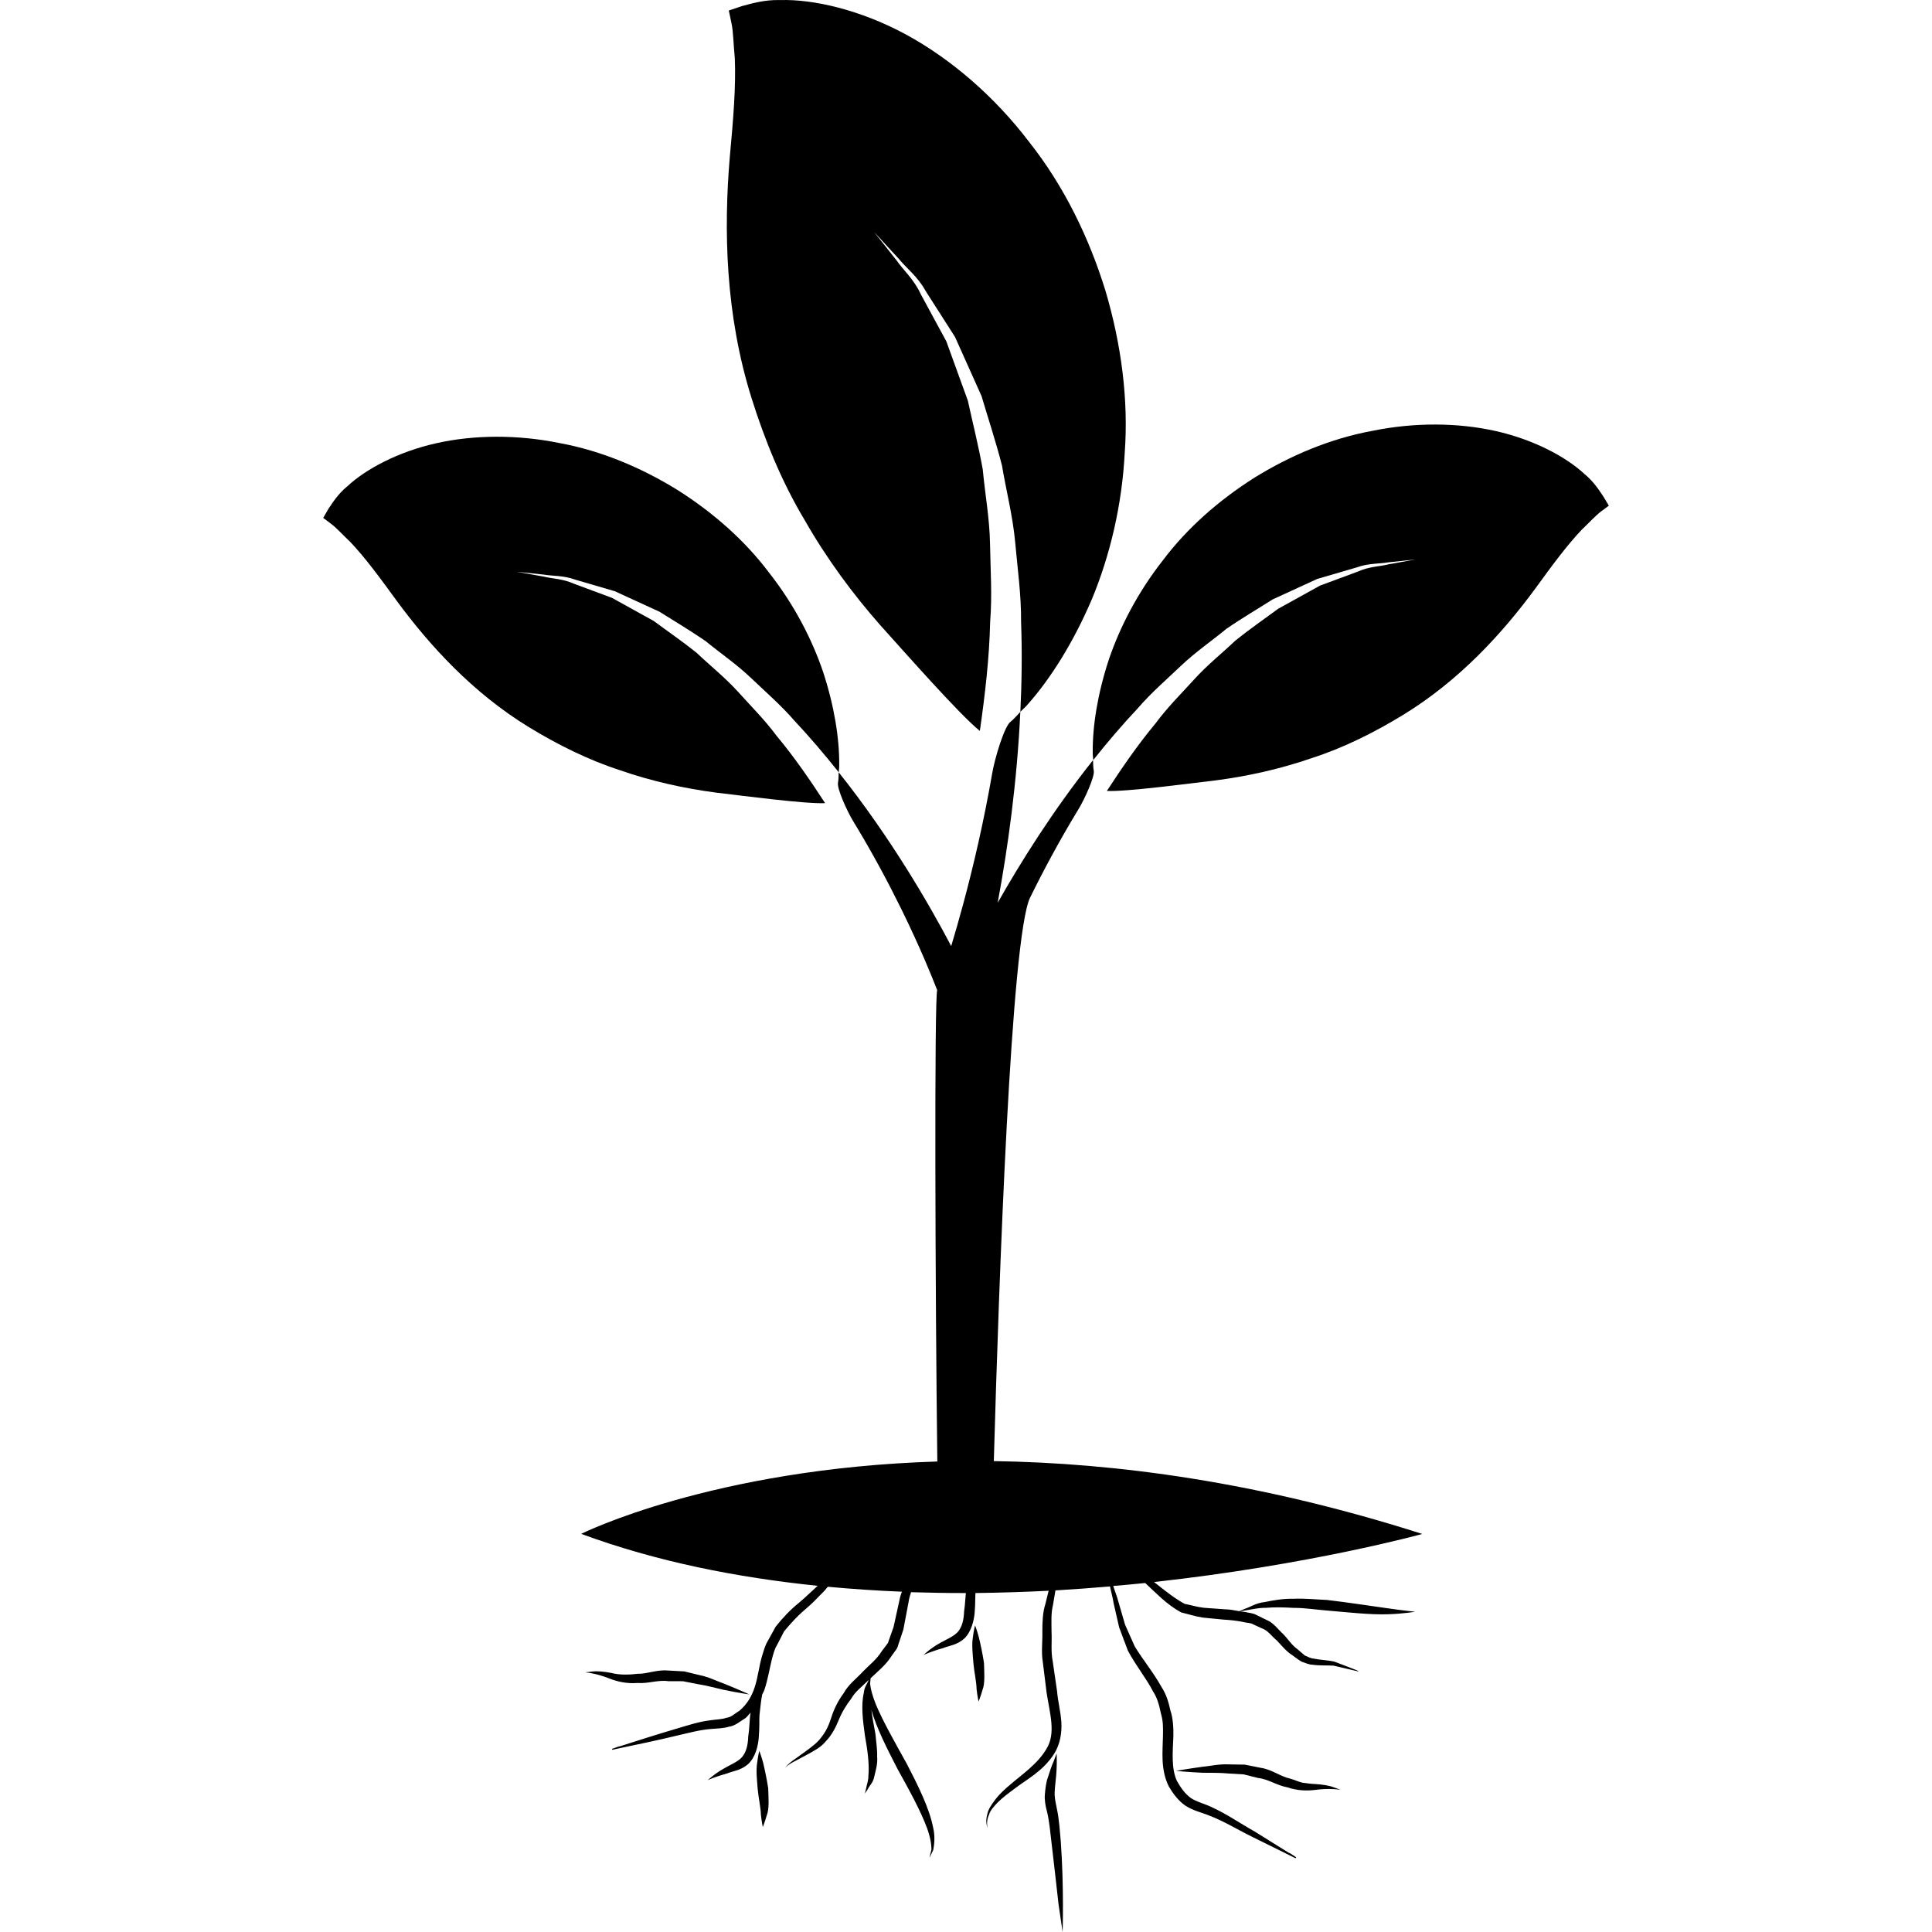
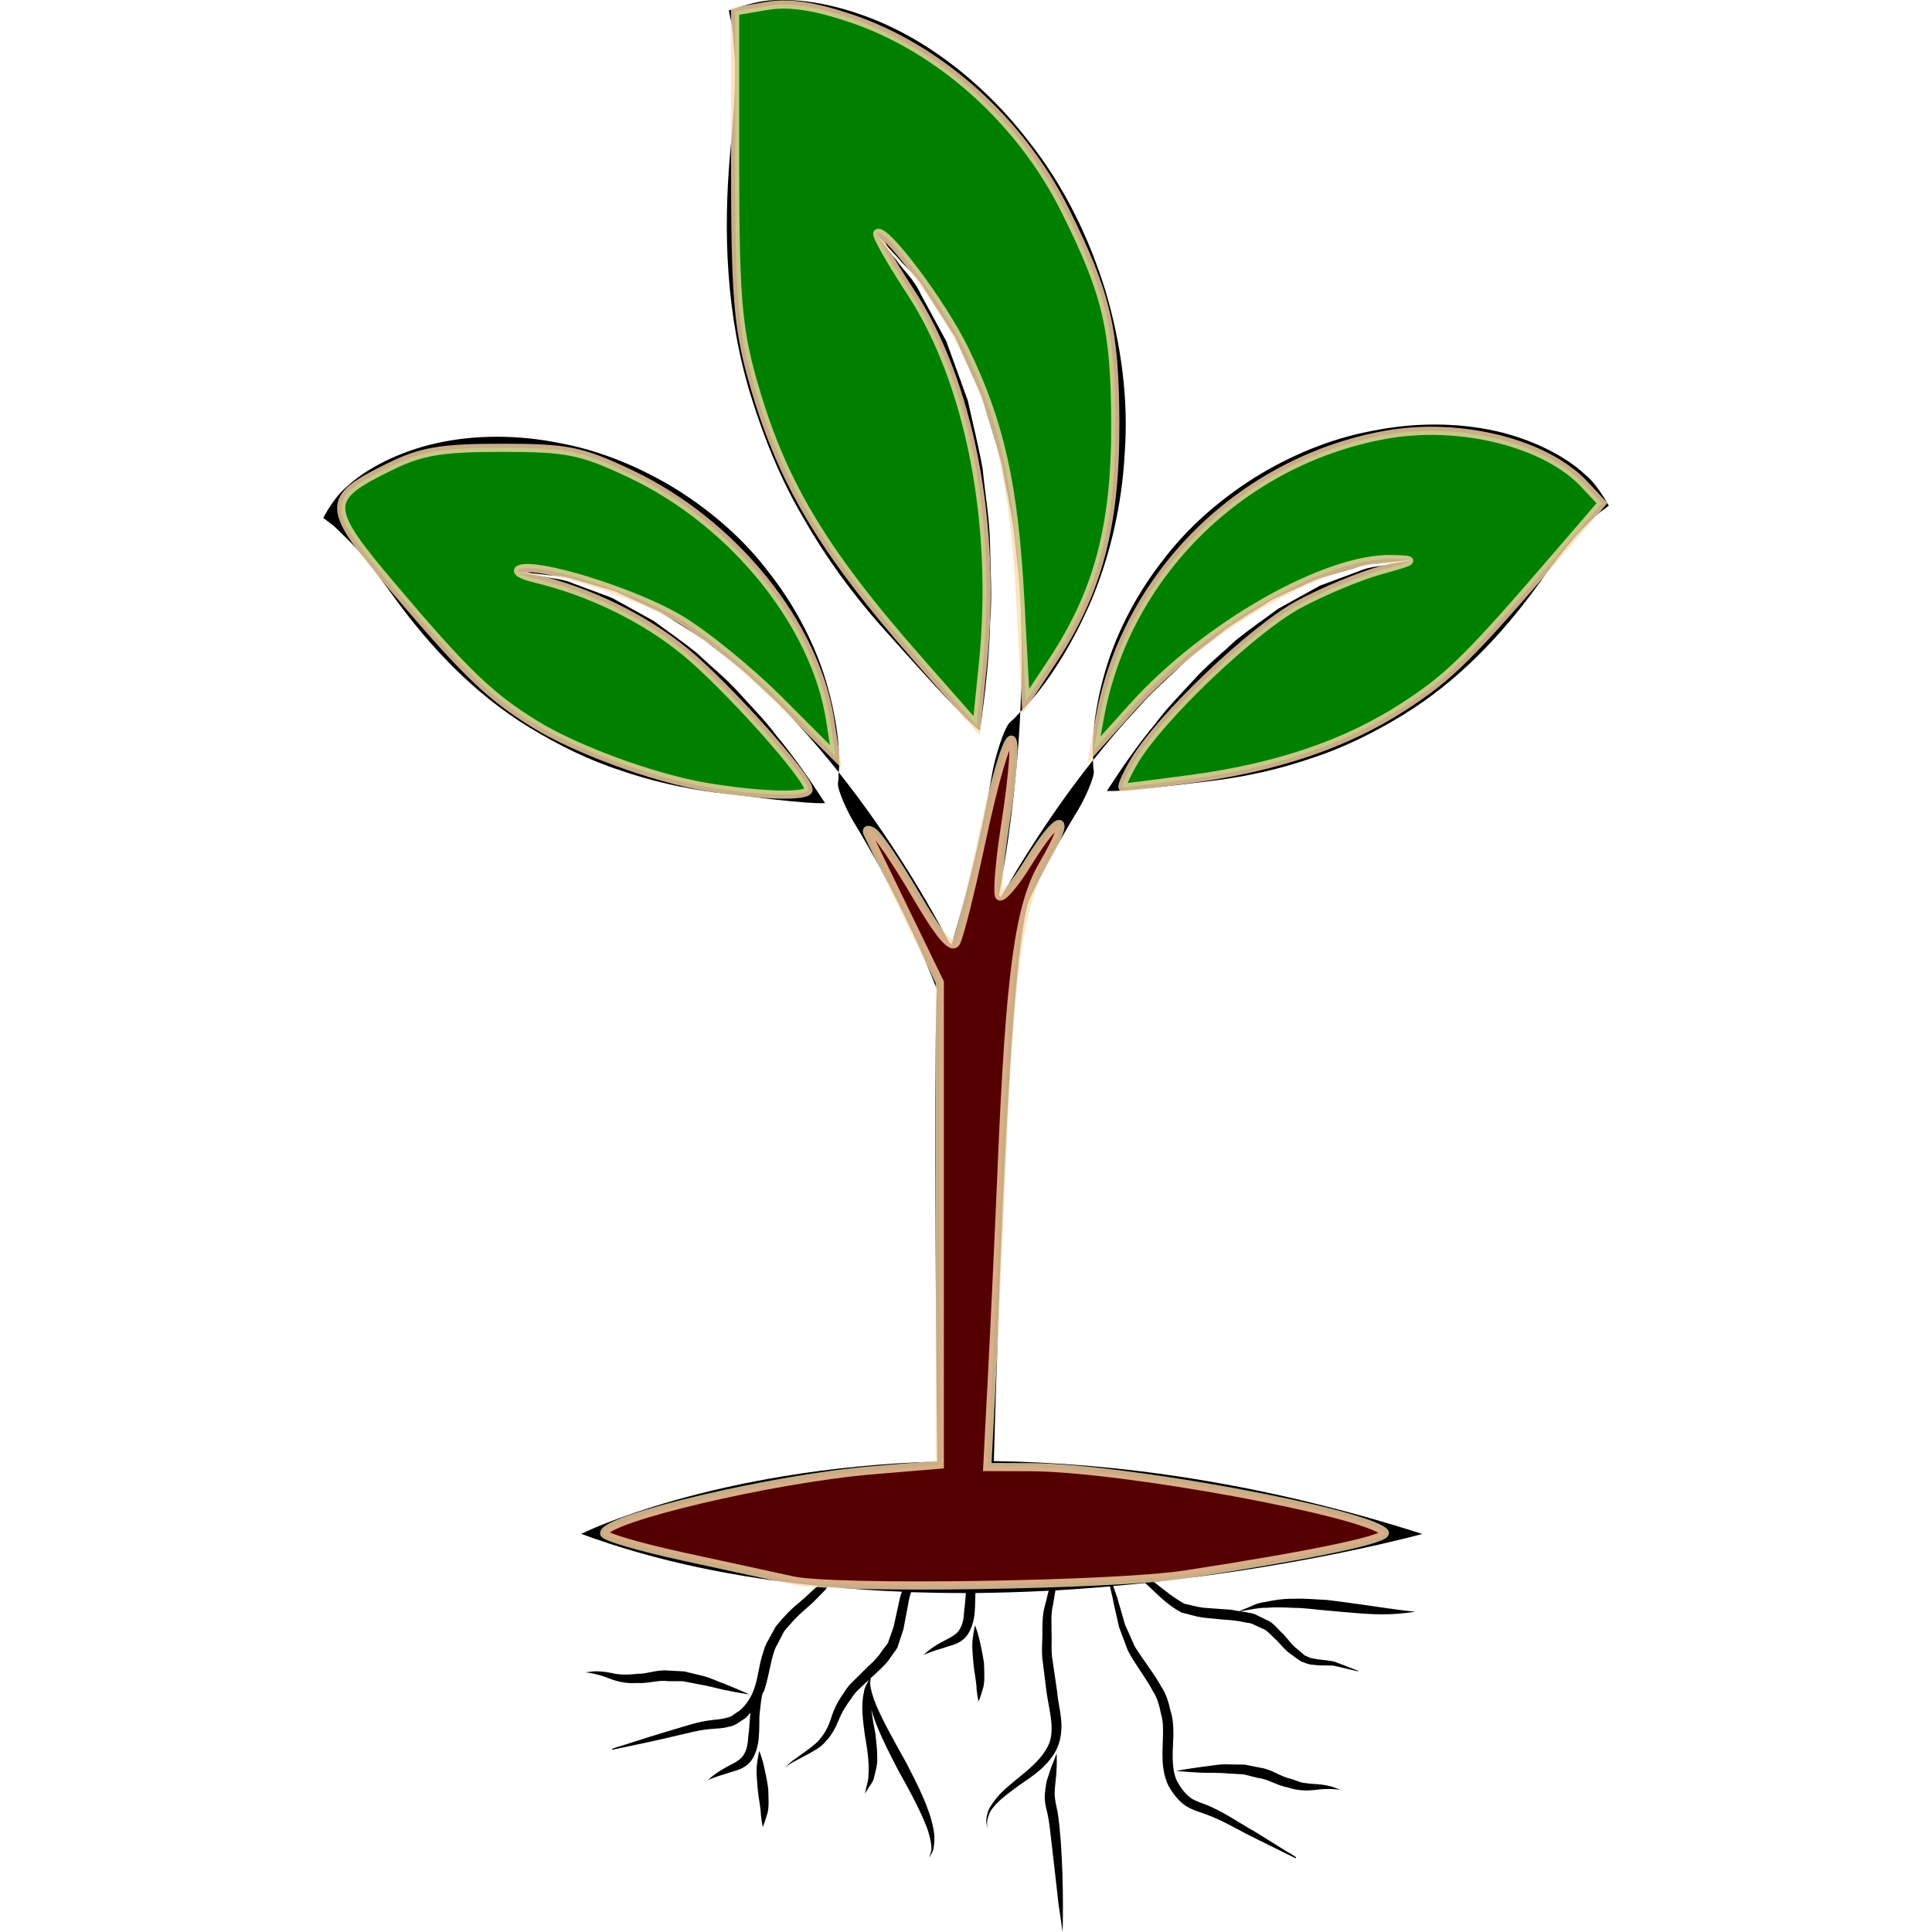
<svg xmlns="http://www.w3.org/2000/svg" version="1.1" id="Capa_1" x="0px" y="0px" width="109.817px" height="109.818px" viewBox="0 0 109.817 109.818" style="enable-background:new 0 0 109.817 109.818;" xml:space="preserve">
-   <g>
-     <g>
-       <path d="M62.067,34.053c1.023-2.471,1.711-5.327,1.865-8.323c0.219-3.006-0.191-6.136-1.088-9.178    c-0.931-3.027-2.361-5.982-4.362-8.504c-1.939-2.544-4.407-4.687-6.993-6.091c-2.59-1.401-5.269-2.011-7.142-1.953    c-0.912-0.031-1.718,0.223-2.19,0.347c-0.477,0.161-0.732,0.247-0.732,0.247s0.06,0.255,0.157,0.739    c0.101,0.455,0.111,1.241,0.185,1.962c0.07,1.59-0.087,3.515-0.283,5.612c-0.351,4.136-0.26,8.968,1.241,13.735    c0.746,2.368,1.706,4.738,3.013,6.916c1.248,2.193,2.755,4.223,4.29,5.965c1.391,1.542,4.531,5.112,5.669,6.021    c0.288-2.026,0.537-4.101,0.585-6.208c0.12-1.482,0.018-2.954-0.007-4.408c-0.023-1.461-0.287-2.866-0.414-4.25    c-0.245-1.364-0.576-2.664-0.847-3.908c-0.435-1.198-0.845-2.33-1.224-3.374c-0.532-0.977-1.02-1.879-1.451-2.676    c-0.378-0.838-0.997-1.371-1.365-1.908c-0.818-1.034-1.283-1.622-1.283-1.622s0.512,0.551,1.398,1.518    c0.411,0.512,1.083,1.013,1.524,1.826c0.498,0.779,1.058,1.658,1.672,2.615c0.465,1.04,0.97,2.164,1.507,3.36    c0.368,1.244,0.806,2.562,1.162,3.946c0.232,1.401,0.61,2.849,0.748,4.337c0.133,1.494,0.349,3.012,0.338,4.535    c0.063,1.731,0.04,3.446-0.041,5.131c0.137-0.147,0.295-0.271,0.425-0.431C59.706,38.59,61.014,36.52,62.067,34.053z" />
-       <path d="M57.997,40.466c-0.18,0.185-0.341,0.385-0.548,0.553c-0.364,0.247-0.924,2.16-1.051,2.94    c-0.474,2.73-1.062,5.249-1.637,7.388c-0.238,0.886-0.472,1.687-0.693,2.43c-1.268-2.41-3.455-6.185-6.396-9.88    c-0.01,0.192,0,0.389-0.038,0.589c-0.081,0.322,0.549,1.689,0.866,2.197c1.093,1.793,2.01,3.518,2.75,5.025    c1.062,2.165,1.722,3.804,2.022,4.577c-0.164,0.356-0.116,17.053,0.007,26.789c-12.811,0.396-20.244,4.113-20.244,4.113    c4.29,1.584,8.869,2.484,13.442,2.953c-0.14,0.13-0.277,0.26-0.414,0.384c-0.21,0.201-0.431,0.396-0.662,0.592    c-0.456,0.362-0.924,0.855-1.314,1.352l-0.431,0.784c-0.185,0.297-0.248,0.599-0.346,0.896c-0.173,0.602-0.229,1.197-0.403,1.728    c-0.168,0.538-0.449,1.003-0.863,1.353l-0.014,0.014v0.003c-0.245,0.127-0.438,0.366-0.736,0.394    c-0.248,0.093-0.602,0.096-0.919,0.144c-0.636,0.075-1.271,0.284-1.884,0.466c-1.122,0.328-2.24,0.688-3.354,1.044l0.115-0.052    l-0.396,0.144c-0.025,0.004-0.046,0.011-0.067,0.018v0.003h-0.003l0.017,0.052c1.257-0.267,2.52-0.521,3.764-0.825    c0.633-0.146,1.237-0.312,1.88-0.359c0.324-0.03,0.625-0.021,0.986-0.126c0.364-0.045,0.642-0.315,0.946-0.493    c0.111-0.089,0.188-0.212,0.284-0.312c-0.039,0.223-0.042,0.441-0.063,0.675c-0.018,0.273-0.033,0.455-0.07,0.694    c-0.017,0.521-0.12,0.876-0.351,1.163c-0.231,0.261-0.659,0.435-0.967,0.613c-0.659,0.359-1,0.735-1.013,0.708    c0,0,0.452-0.205,1.143-0.397c0.332-0.137,0.784-0.16,1.208-0.551c0.394-0.383,0.544-1.023,0.578-1.465    c0.021-0.239,0.033-0.54,0.033-0.746c0.01-0.229-0.012-0.465,0.024-0.677c0.044-0.384,0.074-0.732,0.141-1.044    c0.037-0.089,0.094-0.168,0.121-0.257c0.204-0.605,0.291-1.201,0.431-1.756c0.074-0.271,0.144-0.564,0.277-0.776l0.414-0.798    c0.358-0.431,0.7-0.821,1.17-1.222c0.221-0.194,0.448-0.39,0.662-0.615c0.214-0.233,0.431-0.408,0.638-0.682    c0.003-0.007,0.01-0.014,0.014-0.017c1.408,0.13,2.813,0.226,4.213,0.28c-0.05,0.144-0.103,0.277-0.13,0.438    c-0.113,0.513-0.224,1.033-0.344,1.567l-0.258,0.729l-0.063,0.185c0.021-0.03-0.07,0.086-0.092,0.123l-0.251,0.329    c-0.298,0.485-0.708,0.79-1.069,1.16c-0.378,0.414-0.823,0.729-1.097,1.229c-0.338,0.455-0.556,0.917-0.7,1.365    c-0.15,0.473-0.32,0.832-0.571,1.143c-0.217,0.309-0.536,0.531-0.795,0.732c-0.274,0.199-0.509,0.366-0.705,0.51    c-0.406,0.271-0.579,0.507-0.56,0.514c-0.016-0.017,0.178-0.212,0.616-0.424c0.214-0.113,0.474-0.254,0.772-0.414    c0.298-0.175,0.652-0.343,0.934-0.698c0.303-0.305,0.547-0.76,0.715-1.178c0.18-0.451,0.435-0.865,0.722-1.238    c0.221-0.397,0.635-0.698,0.985-1.051c-0.06,0.185-0.25,0.39-0.274,0.732c-0.167,0.691-0.056,1.574,0.063,2.426    c0.15,0.832,0.258,1.649,0.198,2.266c0.005,0.312-0.104,0.548-0.131,0.739c-0.046,0.191-0.07,0.294-0.07,0.294    s0.06-0.089,0.161-0.246c0.074-0.171,0.318-0.387,0.372-0.719c0.074-0.325,0.204-0.719,0.164-1.14    c0.014-0.428-0.06-0.852-0.097-1.286c-0.094-0.486-0.175-0.944-0.231-1.376c0.284,1.013,0.88,2.193,1.482,3.357    c0.679,1.222,1.345,2.439,1.692,3.397c0.173,0.486,0.243,0.894,0.24,1.198c-0.075,0.294-0.113,0.465-0.113,0.465    s0.074-0.16,0.214-0.441c0.06-0.308,0.12-0.779-0.01-1.307c-0.214-1.074-0.845-2.352-1.49-3.594    c-0.679-1.222-1.365-2.433-1.759-3.377c-0.192-0.482-0.301-0.88-0.329-1.181c0.014-0.134,0.024-0.229,0.031-0.309    c0.397-0.38,0.855-0.746,1.136-1.188l0.241-0.339c0.053-0.071,0.06-0.062,0.144-0.215l0.067-0.209l0.274-0.821    c0.097-0.527,0.198-1.051,0.294-1.554c0.024-0.191,0.081-0.377,0.141-0.564c1.05,0.03,2.087,0.051,3.117,0.048    c-0.007,0.109-0.021,0.222-0.03,0.342c-0.021,0.277-0.036,0.459-0.07,0.698c-0.021,0.517-0.12,0.876-0.351,1.163    c-0.231,0.257-0.659,0.438-0.97,0.609c-0.659,0.359-0.999,0.739-1.009,0.716c0,0,0.448-0.209,1.143-0.4    c0.332-0.141,0.78-0.161,1.208-0.552c0.39-0.383,0.544-1.026,0.578-1.468c0.021-0.232,0.033-0.541,0.033-0.742    c0.003-0.127,0.01-0.247,0.01-0.366c1.411-0.018,2.803-0.062,4.163-0.13c-0.063,0.246-0.116,0.482-0.184,0.745    c-0.16,0.5-0.174,1.041-0.174,1.602c0.014,0.555-0.07,1.144,0.027,1.712c0.073,0.578,0.144,1.163,0.217,1.752    c0.184,1.184,0.537,2.293-0.01,3.176c-0.498,0.855-1.395,1.458-2.047,2.022c-0.344,0.284-0.642,0.571-0.865,0.862    c-0.218,0.291-0.406,0.562-0.449,0.828c-0.157,0.51,0.054,0.808,0,0.804c0.05,0.007-0.116-0.314,0.095-0.773    c0.066-0.239,0.28-0.476,0.515-0.718c0.247-0.243,0.562-0.483,0.909-0.739c0.683-0.538,1.646-0.996,2.294-2.033    c0.32-0.517,0.432-1.167,0.394-1.776c-0.046-0.633-0.196-1.17-0.243-1.748c-0.083-0.572-0.167-1.146-0.248-1.708    c-0.112-0.564-0.039-1.115-0.066-1.656c-0.003-0.537-0.039-1.064,0.08-1.536c0.054-0.298,0.095-0.565,0.141-0.836    c1.061-0.064,2.088-0.137,3.101-0.226c0.062,0.318,0.157,0.626,0.205,0.948l0.315,1.379l0.492,1.311    c0.432,0.832,1.055,1.588,1.435,2.331c0.229,0.342,0.353,0.783,0.444,1.238c0.137,0.466,0.127,0.805,0.12,1.287    c-0.014,0.89-0.15,1.882,0.325,2.864c0.215,0.369,0.547,0.838,0.968,1.115c0.462,0.291,0.887,0.366,1.318,0.545    c0.845,0.317,1.636,0.811,2.453,1.211l2.471,1.222l0.034-0.041l-0.014-0.024l-0.403-0.267l0.082,0.072l-2.026-1.263    c-0.808-0.448-1.557-0.979-2.412-1.369c-0.4-0.202-0.9-0.314-1.215-0.534c-0.322-0.239-0.548-0.544-0.787-0.965    c-0.329-0.712-0.24-1.64-0.202-2.563c0.011-0.438-0.024-1.026-0.168-1.443c-0.099-0.445-0.219-0.891-0.499-1.325    c-0.493-0.879-1.058-1.543-1.53-2.32l-0.551-1.238l-0.376-1.297c-0.076-0.305-0.202-0.596-0.295-0.9    c0.616-0.055,1.226-0.103,1.817-0.168c0.633,0.575,1.204,1.216,2.04,1.667l0.01,0.007l0.011,0.003    c0.403,0.093,0.804,0.229,1.215,0.288l1.184,0.116c0.37,0.021,0.76,0.059,1.149,0.144c0.206,0.052,0.391,0.034,0.538,0.13    l0.482,0.22c0.349,0.119,0.558,0.451,0.852,0.69c0.284,0.302,0.555,0.637,0.887,0.843c0.171,0.123,0.294,0.226,0.514,0.358    c0.212,0.076,0.424,0.175,0.633,0.179c0.421,0.058,0.804,0.03,1.185,0.051l0.807,0.188l0.408,0.096    c0.03,0.004,0.061,0.011,0.092,0.018c0.038,0.014,0.065,0.03,0.116,0.027c-0.058-0.065-0.126-0.068-0.194-0.103l-0.387-0.151    l-0.784-0.301l0,0l-0.021-0.004c-0.394-0.089-0.808-0.092-1.17-0.171c-0.192-0.017-0.332-0.116-0.493-0.174l-0.428-0.366    c-0.329-0.24-0.523-0.562-0.78-0.832c-0.305-0.267-0.551-0.653-0.955-0.818l-0.588-0.287c-0.195-0.113-0.425-0.113-0.603-0.164    c-0.103-0.023-0.22-0.023-0.325-0.041c0.071-0.014,0.178-0.034,0.339-0.062c0.273-0.038,0.671-0.147,1.133-0.141    c0.462-0.041,0.992-0.03,1.581,0.004c0.578-0.007,1.204,0.096,1.823,0.144c1.253,0.109,2.52,0.25,3.484,0.219    c0.958-0.027,1.591-0.146,1.591-0.146s-0.64-0.059-1.57-0.195c-0.935-0.127-2.177-0.325-3.443-0.473    c-0.643-0.027-1.272-0.096-1.882-0.068c-0.603-0.014-1.17,0.086-1.656,0.188c-0.493,0.051-0.828,0.284-1.095,0.369    c-0.192,0.079-0.295,0.127-0.35,0.15c-0.273-0.051-0.544-0.103-0.835-0.109l-1.177-0.085c-0.38-0.041-0.729-0.154-1.096-0.223    c-0.581-0.314-1.163-0.784-1.738-1.242c8.87-0.972,15.246-2.731,15.246-2.731c-9.277-2.97-17.474-4.041-24.355-4.141    c0.291-10.27,0.977-29.807,2.063-32.033c0.739-1.502,1.658-3.23,2.751-5.025c0.315-0.508,0.948-1.874,0.866-2.197    c-0.041-0.199-0.027-0.392-0.041-0.588c-2.293,2.885-4.119,5.811-5.419,8.105C57.289,48.204,57.811,44.449,57.997,40.466z" />
-       <path d="M91.146,28.235c-0.208-0.304-0.54-0.85-1.074-1.285c-1.04-0.969-2.868-1.956-5.044-2.447    c-2.17-0.488-4.641-0.498-7.016-0.014c-2.399,0.441-4.682,1.408-6.722,2.672c-2.025,1.287-3.819,2.865-5.191,4.69    c-1.399,1.783-2.433,3.749-3.08,5.666c-0.633,1.935-0.92,3.765-0.906,5.229c-0.007,0.154,0.021,0.305,0.03,0.455    c0.794-0.999,1.633-1.986,2.533-2.943c0.749-0.873,1.632-1.632,2.45-2.411c0.824-0.786,1.755-1.417,2.583-2.103    c0.89-0.613,1.801-1.143,2.629-1.672c0.903-0.413,1.752-0.802,2.535-1.164c0.825-0.238,1.585-0.462,2.256-0.659    c0.66-0.241,1.286-0.195,1.779-0.284c0.985-0.104,1.55-0.164,1.55-0.164s-0.558,0.101-1.536,0.277    c-0.479,0.124-1.096,0.12-1.725,0.406c-0.644,0.24-1.369,0.512-2.163,0.802c-0.732,0.408-1.533,0.849-2.375,1.314    c-0.78,0.575-1.615,1.15-2.43,1.805c-0.763,0.726-1.612,1.395-2.354,2.219c-0.739,0.812-1.533,1.6-2.2,2.505    c-1.023,1.227-1.913,2.533-2.759,3.83c1.099,0.053,4.668-0.421,6.226-0.606c1.745-0.228,3.613-0.635,5.42-1.261    c1.828-0.589,3.56-1.461,5.161-2.437c3.237-1.97,5.691-4.678,7.549-7.204c0.938-1.293,1.804-2.467,2.636-3.34    c0.396-0.375,0.801-0.816,1.081-1.026c0.301-0.221,0.459-0.341,0.459-0.341S91.338,28.565,91.146,28.235z" />
-       <path d="M46.793,38.212c-0.648-1.917-1.679-3.882-3.083-5.667c-1.374-1.826-3.164-3.402-5.19-4.688    c-2.04-1.261-4.32-2.233-6.721-2.674c-2.374-0.483-4.848-0.476-7.019,0.015c-2.173,0.489-4.006,1.479-5.039,2.445    c-0.534,0.435-0.869,0.98-1.076,1.287c-0.193,0.329-0.294,0.508-0.294,0.508s0.157,0.115,0.455,0.342    c0.288,0.21,0.685,0.652,1.086,1.027c0.83,0.872,1.696,2.046,2.632,3.336c1.862,2.531,4.317,5.239,7.549,7.208    c1.603,0.974,3.332,1.843,5.164,2.435c1.805,0.631,3.677,1.034,5.414,1.263c1.564,0.185,5.132,0.657,6.229,0.603    c-0.842-1.297-1.735-2.601-2.758-3.828c-0.669-0.904-1.461-1.689-2.197-2.509c-0.742-0.816-1.595-1.49-2.354-2.214    c-0.818-0.655-1.658-1.23-2.433-1.805c-0.84-0.465-1.643-0.907-2.375-1.314c-0.792-0.291-1.518-0.561-2.16-0.802    c-0.635-0.288-1.248-0.284-1.728-0.407c-0.977-0.178-1.535-0.275-1.535-0.275s0.565,0.058,1.554,0.164    c0.489,0.087,1.118,0.041,1.776,0.284c0.669,0.191,1.427,0.416,2.253,0.659c0.789,0.361,1.636,0.75,2.538,1.164    c0.83,0.522,1.733,1.058,2.628,1.672c0.83,0.683,1.763,1.317,2.585,2.101c0.816,0.782,1.696,1.538,2.451,2.411    c0.896,0.953,1.733,1.946,2.532,2.945c0.003-0.15,0.036-0.301,0.025-0.46C47.712,41.975,47.424,40.146,46.793,38.212z" />
-       <path d="M55.637,93.056c-0.104-0.394-0.214-0.668-0.214-0.668s-0.074,0.271-0.125,0.691c-0.07,0.428-0.007,0.962,0.037,1.51    c0.05,0.513,0.17,1.013,0.177,1.44c0.048,0.414,0.111,0.691,0.111,0.691s0.11-0.264,0.224-0.661    c0.151-0.383,0.1-0.965,0.084-1.539C55.848,93.98,55.733,93.443,55.637,93.056z" />
-       <path d="M43.376,100.188c-0.108-0.394-0.218-0.668-0.218-0.668s-0.068,0.271-0.121,0.691c-0.07,0.428-0.01,0.962,0.034,1.51    c0.05,0.51,0.169,1.013,0.18,1.437c0.048,0.418,0.107,0.695,0.107,0.695s0.11-0.264,0.225-0.664    c0.154-0.387,0.099-0.962,0.083-1.54C43.583,101.108,43.468,100.571,43.376,100.188z" />
-       <path d="M60.07,102.792c-0.066-0.332-0.107-0.504-0.123-0.777c0-0.25,0.026-0.5,0.05-0.729c0.113-0.941,0.06-1.612,0.06-1.612    s-0.056,0.154-0.157,0.421c-0.119,0.257-0.243,0.633-0.39,1.099c-0.059,0.243-0.095,0.514-0.118,0.808    c-0.029,0.28,0.037,0.678,0.111,0.928c0.147,0.592,0.189,1.163,0.267,1.816c0.147,1.264,0.295,2.536,0.398,3.487l0.233,1.585    c0,0,0.082-2.56-0.103-5.123C60.242,104.079,60.201,103.367,60.07,102.792z" />
-       <path d="M74.747,101.406c-0.22-0.003-0.462-0.044-0.716-0.075c-0.223-0.051-0.469-0.171-0.715-0.236    c-0.521-0.109-1.006-0.51-1.643-0.608l-0.917-0.182c-0.302-0.007-0.603-0.011-0.89-0.014c-0.582-0.031-1.085,0.1-1.533,0.137    c-0.891,0.123-1.482,0.232-1.482,0.232s0.6,0.065,1.492,0.106c0.448,0.011,0.979-0.011,1.516,0.044    c0.274,0.018,0.548,0.031,0.836,0.049l0.817,0.205c0.564,0.058,1.071,0.424,1.66,0.53c0.574,0.195,1.112,0.205,1.561,0.15    c0.896-0.123,1.478-0.003,1.478-0.003s-0.14-0.052-0.39-0.145C75.578,101.499,75.175,101.43,74.747,101.406z" />
-       <polygon points="42.392,97.638 42.382,97.645 42.378,97.652   " />
-       <path d="M37.98,95.561l0.84,0.003c0.281,0.055,0.558,0.109,0.823,0.161c0.53,0.082,1.045,0.226,1.48,0.325    c0.876,0.182,1.472,0.264,1.472,0.264s-0.548-0.25-1.381-0.589c-0.428-0.147-0.883-0.394-1.455-0.51    c-0.281-0.068-0.571-0.137-0.862-0.209l-0.936-0.051c-0.64-0.059-1.208,0.208-1.733,0.185c-0.517,0.068-1.032,0.068-1.47-0.045    c-0.423-0.085-0.83-0.116-1.093-0.082c-0.258,0.031-0.409,0.048-0.409,0.048s0.592,0.027,1.429,0.366    c0.421,0.161,0.946,0.284,1.55,0.236C36.834,95.711,37.419,95.475,37.98,95.561z" />
+   <defs id="defs59" />
+   <g id="g3">
+     <g id="g5">
+       <path d="M62.067,34.053c1.023-2.471,1.711-5.327,1.865-8.323c0.219-3.006-0.191-6.136-1.088-9.178    c-0.931-3.027-2.361-5.982-4.362-8.504c-1.939-2.544-4.407-4.687-6.993-6.091c-2.59-1.401-5.269-2.011-7.142-1.953    c-0.912-0.031-1.718,0.223-2.19,0.347c-0.477,0.161-0.732,0.247-0.732,0.247s0.06,0.255,0.157,0.739    c0.101,0.455,0.111,1.241,0.185,1.962c0.07,1.59-0.087,3.515-0.283,5.612c-0.351,4.136-0.26,8.968,1.241,13.735    c0.746,2.368,1.706,4.738,3.013,6.916c1.248,2.193,2.755,4.223,4.29,5.965c1.391,1.542,4.531,5.112,5.669,6.021    c0.288-2.026,0.537-4.101,0.585-6.208c0.12-1.482,0.018-2.954-0.007-4.408c-0.023-1.461-0.287-2.866-0.414-4.25    c-0.245-1.364-0.576-2.664-0.847-3.908c-0.435-1.198-0.845-2.33-1.224-3.374c-0.532-0.977-1.02-1.879-1.451-2.676    c-0.378-0.838-0.997-1.371-1.365-1.908c-0.818-1.034-1.283-1.622-1.283-1.622s0.512,0.551,1.398,1.518    c0.411,0.512,1.083,1.013,1.524,1.826c0.498,0.779,1.058,1.658,1.672,2.615c0.465,1.04,0.97,2.164,1.507,3.36    c0.368,1.244,0.806,2.562,1.162,3.946c0.232,1.401,0.61,2.849,0.748,4.337c0.133,1.494,0.349,3.012,0.338,4.535    c0.063,1.731,0.04,3.446-0.041,5.131c0.137-0.147,0.295-0.271,0.425-0.431C59.706,38.59,61.014,36.52,62.067,34.053z" id="path7" />
+       <path d="M57.997,40.466c-0.18,0.185-0.341,0.385-0.548,0.553c-0.364,0.247-0.924,2.16-1.051,2.94    c-0.474,2.73-1.062,5.249-1.637,7.388c-0.238,0.886-0.472,1.687-0.693,2.43c-1.268-2.41-3.455-6.185-6.396-9.88    c-0.01,0.192,0,0.389-0.038,0.589c-0.081,0.322,0.549,1.689,0.866,2.197c1.093,1.793,2.01,3.518,2.75,5.025    c1.062,2.165,1.722,3.804,2.022,4.577c-0.164,0.356-0.116,17.053,0.007,26.789c-12.811,0.396-20.244,4.113-20.244,4.113    c4.29,1.584,8.869,2.484,13.442,2.953c-0.14,0.13-0.277,0.26-0.414,0.384c-0.21,0.201-0.431,0.396-0.662,0.592    c-0.456,0.362-0.924,0.855-1.314,1.352l-0.431,0.784c-0.185,0.297-0.248,0.599-0.346,0.896c-0.173,0.602-0.229,1.197-0.403,1.728    c-0.168,0.538-0.449,1.003-0.863,1.353l-0.014,0.014v0.003c-0.245,0.127-0.438,0.366-0.736,0.394    c-0.248,0.093-0.602,0.096-0.919,0.144c-0.636,0.075-1.271,0.284-1.884,0.466c-1.122,0.328-2.24,0.688-3.354,1.044l0.115-0.052    l-0.396,0.144c-0.025,0.004-0.046,0.011-0.067,0.018v0.003h-0.003l0.017,0.052c1.257-0.267,2.52-0.521,3.764-0.825    c0.633-0.146,1.237-0.312,1.88-0.359c0.324-0.03,0.625-0.021,0.986-0.126c0.364-0.045,0.642-0.315,0.946-0.493    c0.111-0.089,0.188-0.212,0.284-0.312c-0.039,0.223-0.042,0.441-0.063,0.675c-0.018,0.273-0.033,0.455-0.07,0.694    c-0.017,0.521-0.12,0.876-0.351,1.163c-0.231,0.261-0.659,0.435-0.967,0.613c-0.659,0.359-1,0.735-1.013,0.708    c0,0,0.452-0.205,1.143-0.397c0.332-0.137,0.784-0.16,1.208-0.551c0.394-0.383,0.544-1.023,0.578-1.465    c0.021-0.239,0.033-0.54,0.033-0.746c0.01-0.229-0.012-0.465,0.024-0.677c0.044-0.384,0.074-0.732,0.141-1.044    c0.037-0.089,0.094-0.168,0.121-0.257c0.204-0.605,0.291-1.201,0.431-1.756c0.074-0.271,0.144-0.564,0.277-0.776l0.414-0.798    c0.358-0.431,0.7-0.821,1.17-1.222c0.221-0.194,0.448-0.39,0.662-0.615c0.214-0.233,0.431-0.408,0.638-0.682    c0.003-0.007,0.01-0.014,0.014-0.017c1.408,0.13,2.813,0.226,4.213,0.28c-0.05,0.144-0.103,0.277-0.13,0.438    c-0.113,0.513-0.224,1.033-0.344,1.567l-0.258,0.729l-0.063,0.185c0.021-0.03-0.07,0.086-0.092,0.123l-0.251,0.329    c-0.298,0.485-0.708,0.79-1.069,1.16c-0.378,0.414-0.823,0.729-1.097,1.229c-0.338,0.455-0.556,0.917-0.7,1.365    c-0.15,0.473-0.32,0.832-0.571,1.143c-0.217,0.309-0.536,0.531-0.795,0.732c-0.274,0.199-0.509,0.366-0.705,0.51    c-0.406,0.271-0.579,0.507-0.56,0.514c-0.016-0.017,0.178-0.212,0.616-0.424c0.214-0.113,0.474-0.254,0.772-0.414    c0.298-0.175,0.652-0.343,0.934-0.698c0.303-0.305,0.547-0.76,0.715-1.178c0.18-0.451,0.435-0.865,0.722-1.238    c0.221-0.397,0.635-0.698,0.985-1.051c-0.06,0.185-0.25,0.39-0.274,0.732c-0.167,0.691-0.056,1.574,0.063,2.426    c0.15,0.832,0.258,1.649,0.198,2.266c0.005,0.312-0.104,0.548-0.131,0.739c-0.046,0.191-0.07,0.294-0.07,0.294    s0.06-0.089,0.161-0.246c0.074-0.171,0.318-0.387,0.372-0.719c0.074-0.325,0.204-0.719,0.164-1.14    c0.014-0.428-0.06-0.852-0.097-1.286c-0.094-0.486-0.175-0.944-0.231-1.376c0.284,1.013,0.88,2.193,1.482,3.357    c0.679,1.222,1.345,2.439,1.692,3.397c0.173,0.486,0.243,0.894,0.24,1.198c-0.075,0.294-0.113,0.465-0.113,0.465    s0.074-0.16,0.214-0.441c0.06-0.308,0.12-0.779-0.01-1.307c-0.214-1.074-0.845-2.352-1.49-3.594    c-0.679-1.222-1.365-2.433-1.759-3.377c-0.192-0.482-0.301-0.88-0.329-1.181c0.014-0.134,0.024-0.229,0.031-0.309    c0.397-0.38,0.855-0.746,1.136-1.188l0.241-0.339c0.053-0.071,0.06-0.062,0.144-0.215l0.067-0.209l0.274-0.821    c0.097-0.527,0.198-1.051,0.294-1.554c0.024-0.191,0.081-0.377,0.141-0.564c1.05,0.03,2.087,0.051,3.117,0.048    c-0.007,0.109-0.021,0.222-0.03,0.342c-0.021,0.277-0.036,0.459-0.07,0.698c-0.021,0.517-0.12,0.876-0.351,1.163    c-0.231,0.257-0.659,0.438-0.97,0.609c-0.659,0.359-0.999,0.739-1.009,0.716c0,0,0.448-0.209,1.143-0.4    c0.332-0.141,0.78-0.161,1.208-0.552c0.39-0.383,0.544-1.026,0.578-1.468c0.021-0.232,0.033-0.541,0.033-0.742    c0.003-0.127,0.01-0.247,0.01-0.366c1.411-0.018,2.803-0.062,4.163-0.13c-0.063,0.246-0.116,0.482-0.184,0.745    c-0.16,0.5-0.174,1.041-0.174,1.602c0.014,0.555-0.07,1.144,0.027,1.712c0.073,0.578,0.144,1.163,0.217,1.752    c0.184,1.184,0.537,2.293-0.01,3.176c-0.498,0.855-1.395,1.458-2.047,2.022c-0.344,0.284-0.642,0.571-0.865,0.862    c-0.218,0.291-0.406,0.562-0.449,0.828c-0.157,0.51,0.054,0.808,0,0.804c0.05,0.007-0.116-0.314,0.095-0.773    c0.066-0.239,0.28-0.476,0.515-0.718c0.247-0.243,0.562-0.483,0.909-0.739c0.683-0.538,1.646-0.996,2.294-2.033    c0.32-0.517,0.432-1.167,0.394-1.776c-0.046-0.633-0.196-1.17-0.243-1.748c-0.083-0.572-0.167-1.146-0.248-1.708    c-0.112-0.564-0.039-1.115-0.066-1.656c-0.003-0.537-0.039-1.064,0.08-1.536c0.054-0.298,0.095-0.565,0.141-0.836    c1.061-0.064,2.088-0.137,3.101-0.226c0.062,0.318,0.157,0.626,0.205,0.948l0.315,1.379l0.492,1.311    c0.432,0.832,1.055,1.588,1.435,2.331c0.229,0.342,0.353,0.783,0.444,1.238c0.137,0.466,0.127,0.805,0.12,1.287    c-0.014,0.89-0.15,1.882,0.325,2.864c0.215,0.369,0.547,0.838,0.968,1.115c0.462,0.291,0.887,0.366,1.318,0.545    c0.845,0.317,1.636,0.811,2.453,1.211l2.471,1.222l0.034-0.041l-0.014-0.024l-0.403-0.267l0.082,0.072l-2.026-1.263    c-0.808-0.448-1.557-0.979-2.412-1.369c-0.4-0.202-0.9-0.314-1.215-0.534c-0.322-0.239-0.548-0.544-0.787-0.965    c-0.329-0.712-0.24-1.64-0.202-2.563c0.011-0.438-0.024-1.026-0.168-1.443c-0.099-0.445-0.219-0.891-0.499-1.325    c-0.493-0.879-1.058-1.543-1.53-2.32l-0.551-1.238l-0.376-1.297c-0.076-0.305-0.202-0.596-0.295-0.9    c0.616-0.055,1.226-0.103,1.817-0.168c0.633,0.575,1.204,1.216,2.04,1.667l0.01,0.007l0.011,0.003    c0.403,0.093,0.804,0.229,1.215,0.288l1.184,0.116c0.37,0.021,0.76,0.059,1.149,0.144c0.206,0.052,0.391,0.034,0.538,0.13    l0.482,0.22c0.349,0.119,0.558,0.451,0.852,0.69c0.284,0.302,0.555,0.637,0.887,0.843c0.171,0.123,0.294,0.226,0.514,0.358    c0.212,0.076,0.424,0.175,0.633,0.179c0.421,0.058,0.804,0.03,1.185,0.051l0.807,0.188l0.408,0.096    c0.03,0.004,0.061,0.011,0.092,0.018c0.038,0.014,0.065,0.03,0.116,0.027c-0.058-0.065-0.126-0.068-0.194-0.103l-0.387-0.151    l-0.784-0.301l0,0l-0.021-0.004c-0.394-0.089-0.808-0.092-1.17-0.171c-0.192-0.017-0.332-0.116-0.493-0.174l-0.428-0.366    c-0.329-0.24-0.523-0.562-0.78-0.832c-0.305-0.267-0.551-0.653-0.955-0.818l-0.588-0.287c-0.195-0.113-0.425-0.113-0.603-0.164    c-0.103-0.023-0.22-0.023-0.325-0.041c0.071-0.014,0.178-0.034,0.339-0.062c0.273-0.038,0.671-0.147,1.133-0.141    c0.462-0.041,0.992-0.03,1.581,0.004c0.578-0.007,1.204,0.096,1.823,0.144c1.253,0.109,2.52,0.25,3.484,0.219    c0.958-0.027,1.591-0.146,1.591-0.146s-0.64-0.059-1.57-0.195c-0.935-0.127-2.177-0.325-3.443-0.473    c-0.643-0.027-1.272-0.096-1.882-0.068c-0.603-0.014-1.17,0.086-1.656,0.188c-0.493,0.051-0.828,0.284-1.095,0.369    c-0.192,0.079-0.295,0.127-0.35,0.15c-0.273-0.051-0.544-0.103-0.835-0.109l-1.177-0.085c-0.38-0.041-0.729-0.154-1.096-0.223    c-0.581-0.314-1.163-0.784-1.738-1.242c8.87-0.972,15.246-2.731,15.246-2.731c-9.277-2.97-17.474-4.041-24.355-4.141    c0.291-10.27,0.977-29.807,2.063-32.033c0.739-1.502,1.658-3.23,2.751-5.025c0.315-0.508,0.948-1.874,0.866-2.197    c-0.041-0.199-0.027-0.392-0.041-0.588c-2.293,2.885-4.119,5.811-5.419,8.105C57.289,48.204,57.811,44.449,57.997,40.466z" id="path9" />
+       <path d="M91.146,28.235c-0.208-0.304-0.54-0.85-1.074-1.285c-1.04-0.969-2.868-1.956-5.044-2.447    c-2.17-0.488-4.641-0.498-7.016-0.014c-2.399,0.441-4.682,1.408-6.722,2.672c-2.025,1.287-3.819,2.865-5.191,4.69    c-1.399,1.783-2.433,3.749-3.08,5.666c-0.633,1.935-0.92,3.765-0.906,5.229c-0.007,0.154,0.021,0.305,0.03,0.455    c0.794-0.999,1.633-1.986,2.533-2.943c0.749-0.873,1.632-1.632,2.45-2.411c0.824-0.786,1.755-1.417,2.583-2.103    c0.89-0.613,1.801-1.143,2.629-1.672c0.903-0.413,1.752-0.802,2.535-1.164c0.825-0.238,1.585-0.462,2.256-0.659    c0.66-0.241,1.286-0.195,1.779-0.284c0.985-0.104,1.55-0.164,1.55-0.164s-0.558,0.101-1.536,0.277    c-0.479,0.124-1.096,0.12-1.725,0.406c-0.644,0.24-1.369,0.512-2.163,0.802c-0.732,0.408-1.533,0.849-2.375,1.314    c-0.78,0.575-1.615,1.15-2.43,1.805c-0.763,0.726-1.612,1.395-2.354,2.219c-0.739,0.812-1.533,1.6-2.2,2.505    c-1.023,1.227-1.913,2.533-2.759,3.83c1.099,0.053,4.668-0.421,6.226-0.606c1.745-0.228,3.613-0.635,5.42-1.261    c1.828-0.589,3.56-1.461,5.161-2.437c3.237-1.97,5.691-4.678,7.549-7.204c0.938-1.293,1.804-2.467,2.636-3.34    c0.396-0.375,0.801-0.816,1.081-1.026c0.301-0.221,0.459-0.341,0.459-0.341S91.338,28.565,91.146,28.235z" id="path11" />
+       <path d="M46.793,38.212c-0.648-1.917-1.679-3.882-3.083-5.667c-1.374-1.826-3.164-3.402-5.19-4.688    c-2.04-1.261-4.32-2.233-6.721-2.674c-2.374-0.483-4.848-0.476-7.019,0.015c-2.173,0.489-4.006,1.479-5.039,2.445    c-0.534,0.435-0.869,0.98-1.076,1.287c-0.193,0.329-0.294,0.508-0.294,0.508s0.157,0.115,0.455,0.342    c0.288,0.21,0.685,0.652,1.086,1.027c0.83,0.872,1.696,2.046,2.632,3.336c1.862,2.531,4.317,5.239,7.549,7.208    c1.603,0.974,3.332,1.843,5.164,2.435c1.805,0.631,3.677,1.034,5.414,1.263c1.564,0.185,5.132,0.657,6.229,0.603    c-0.842-1.297-1.735-2.601-2.758-3.828c-0.669-0.904-1.461-1.689-2.197-2.509c-0.742-0.816-1.595-1.49-2.354-2.214    c-0.818-0.655-1.658-1.23-2.433-1.805c-0.84-0.465-1.643-0.907-2.375-1.314c-0.792-0.291-1.518-0.561-2.16-0.802    c-0.635-0.288-1.248-0.284-1.728-0.407c-0.977-0.178-1.535-0.275-1.535-0.275s0.565,0.058,1.554,0.164    c0.489,0.087,1.118,0.041,1.776,0.284c0.669,0.191,1.427,0.416,2.253,0.659c0.789,0.361,1.636,0.75,2.538,1.164    c0.83,0.522,1.733,1.058,2.628,1.672c0.83,0.683,1.763,1.317,2.585,2.101c0.816,0.782,1.696,1.538,2.451,2.411    c0.896,0.953,1.733,1.946,2.532,2.945c0.003-0.15,0.036-0.301,0.025-0.46C47.712,41.975,47.424,40.146,46.793,38.212z" id="path13" />
+       <path d="M55.637,93.056c-0.104-0.394-0.214-0.668-0.214-0.668s-0.074,0.271-0.125,0.691c-0.07,0.428-0.007,0.962,0.037,1.51    c0.05,0.513,0.17,1.013,0.177,1.44c0.048,0.414,0.111,0.691,0.111,0.691s0.11-0.264,0.224-0.661    c0.151-0.383,0.1-0.965,0.084-1.539C55.848,93.98,55.733,93.443,55.637,93.056z" id="path15" />
+       <path d="M43.376,100.188c-0.108-0.394-0.218-0.668-0.218-0.668s-0.068,0.271-0.121,0.691c-0.07,0.428-0.01,0.962,0.034,1.51    c0.05,0.51,0.169,1.013,0.18,1.437c0.048,0.418,0.107,0.695,0.107,0.695s0.11-0.264,0.225-0.664    c0.154-0.387,0.099-0.962,0.083-1.54C43.583,101.108,43.468,100.571,43.376,100.188z" id="path17" />
+       <path d="M60.07,102.792c-0.066-0.332-0.107-0.504-0.123-0.777c0-0.25,0.026-0.5,0.05-0.729c0.113-0.941,0.06-1.612,0.06-1.612    s-0.056,0.154-0.157,0.421c-0.119,0.257-0.243,0.633-0.39,1.099c-0.059,0.243-0.095,0.514-0.118,0.808    c-0.029,0.28,0.037,0.678,0.111,0.928c0.147,0.592,0.189,1.163,0.267,1.816c0.147,1.264,0.295,2.536,0.398,3.487l0.233,1.585    c0,0,0.082-2.56-0.103-5.123C60.242,104.079,60.201,103.367,60.07,102.792z" id="path19" />
+       <path d="M74.747,101.406c-0.22-0.003-0.462-0.044-0.716-0.075c-0.223-0.051-0.469-0.171-0.715-0.236    c-0.521-0.109-1.006-0.51-1.643-0.608l-0.917-0.182c-0.302-0.007-0.603-0.011-0.89-0.014c-0.582-0.031-1.085,0.1-1.533,0.137    c-0.891,0.123-1.482,0.232-1.482,0.232s0.6,0.065,1.492,0.106c0.448,0.011,0.979-0.011,1.516,0.044    c0.274,0.018,0.548,0.031,0.836,0.049l0.817,0.205c0.564,0.058,1.071,0.424,1.66,0.53c0.574,0.195,1.112,0.205,1.561,0.15    c0.896-0.123,1.478-0.003,1.478-0.003s-0.14-0.052-0.39-0.145C75.578,101.499,75.175,101.43,74.747,101.406z" id="path21" />
+       <polygon points="42.392,97.638 42.382,97.645 42.378,97.652   " id="polygon23" />
+       <path d="M37.98,95.561l0.84,0.003c0.281,0.055,0.558,0.109,0.823,0.161c0.53,0.082,1.045,0.226,1.48,0.325    c0.876,0.182,1.472,0.264,1.472,0.264s-0.548-0.25-1.381-0.589c-0.428-0.147-0.883-0.394-1.455-0.51    c-0.281-0.068-0.571-0.137-0.862-0.209l-0.936-0.051c-0.64-0.059-1.208,0.208-1.733,0.185c-0.517,0.068-1.032,0.068-1.47-0.045    c-0.423-0.085-0.83-0.116-1.093-0.082c-0.258,0.031-0.409,0.048-0.409,0.048s0.592,0.027,1.429,0.366    c0.421,0.161,0.946,0.284,1.55,0.236C36.834,95.711,37.419,95.475,37.98,95.561z" id="path25" />
    </g>
  </g>
-   <g>
- </g>
-   <g>
- </g>
-   <g>
- </g>
-   <g>
- </g>
-   <g>
- </g>
-   <g>
- </g>
-   <g>
- </g>
-   <g>
- </g>
-   <g>
- </g>
-   <g>
- </g>
-   <g>
- </g>
-   <g>
- </g>
-   <g>
- </g>
-   <g>
- </g>
-   <g>
- </g>
+   <g id="g27" />
+   <g id="g29" />
+   <g id="g31" />
+   <g id="g33" />
+   <g id="g35" />
+   <g id="g37" />
+   <g id="g39" />
+   <g id="g41" />
+   <g id="g43" />
+   <g id="g45" />
+   <g id="g47" />
+   <g id="g49" />
+   <g id="g51" />
+   <g id="g53" />
+   <g id="g55" />
+   <path style="fill:#008000;fill-opacity:1;stroke:#fedcae;stroke-width:0.465;stroke-opacity:0.784" d="" id="path3038" />
+   <path style="fill:#008000;fill-opacity:1;stroke:#fedcae;stroke-width:0.465;stroke-opacity:0.784" d="M 52.232,37.527 C 46.677,31.219 44.349,27.276 42.73,21.433 41.937,18.571 41.786,16.637 41.786,9.334 l 0,-8.693 1.79,-0.302 c 1.258,-0.213 2.676,-0.006 4.77,0.696 5.048,1.692 9.669,5.83 12.2,10.925 2.366,4.762 2.827,6.721 2.848,12.098 0.023,5.829 -0.977,9.596 -3.6,13.563 L 58.305,39.873 57.993,34.059 C 57.646,27.588 56.85,24.016 54.833,19.87 c -1.277,-2.626 -4.566,-7.008 -4.963,-6.611 -0.099,0.099 0.744,1.588 1.873,3.308 3.368,5.129 4.941,13.212 4.124,21.207 l -0.355,3.479 -3.281,-3.726 z" id="path3040" />
+   <path style="fill:#008000;fill-opacity:1;stroke:#fedcae;stroke-width:0.465;stroke-opacity:0.784" d="m 64.445,43.318 c 1.436,-2.472 6.769,-7.562 9.399,-8.972 1.38,-0.74 3.474,-1.611 4.653,-1.936 1.982,-0.547 2.031,-0.594 0.649,-0.633 -3.765,-0.105 -10.629,3.803 -14.769,8.407 l -2.194,2.44 0.334,-1.838 c 1.467,-8.078 8.009,-14.567 16.195,-16.063 4.251,-0.777 9.146,0.44 11.37,2.827 l 0.977,1.049 -2.417,2.809 c -5.157,5.992 -6.228,7.052 -8.843,8.751 -3.262,2.119 -7.216,3.465 -12.105,4.119 -2.002,0.268 -3.741,0.487 -3.865,0.487 -0.124,0 0.153,-0.651 0.615,-1.447 z" id="path3042" />
+   <path style="fill:#008000;fill-opacity:1;stroke:#fedcae;stroke-width:0.465;stroke-opacity:0.784" d="m 40.167,44.733 c -2.995,-0.501 -7.42,-2.121 -9.78,-3.582 -2.546,-1.575 -3.948,-2.925 -7.974,-7.676 -3.964,-4.678 -3.982,-5.113 -0.294,-6.929 1.83,-0.901 2.952,-1.092 6.406,-1.092 3.747,0 4.519,0.157 7.333,1.49 5.83,2.762 10.497,8.538 11.338,14.034 l 0.311,2.029 -3.209,-3.208 c -1.765,-1.765 -4.378,-3.877 -5.807,-4.695 -2.637,-1.509 -7.915,-3.138 -8.939,-2.76 -0.309,0.114 0.067,0.355 0.834,0.536 3.095,0.728 6.223,2.25 8.554,4.162 2.359,1.935 6.998,7.113 7.023,7.839 0.015,0.434 -2.733,0.364 -5.796,-0.148 z" id="path3044" />
+   <path style="fill:#550000;fill-opacity:1;stroke:#fedcae;stroke-width:0.465;stroke-opacity:0.784" d="m 45.043,89.828 c -0.896,-0.198 -3.67,-0.801 -6.166,-1.34 -2.495,-0.539 -4.537,-1.136 -4.537,-1.327 0,-0.852 9.635,-3.12 15.242,-3.588 l 3.837,-0.32 0,-13.708 0,-13.708 -1.954,-4.024 c -1.075,-2.213 -2.044,-4.21 -2.154,-4.438 -0.11,-0.228 0.033,-0.27 0.318,-0.093 0.285,0.176 1.386,1.806 2.447,3.622 1.346,2.304 2.034,3.106 2.278,2.653 0.192,-0.357 0.819,-2.848 1.391,-5.535 1.603,-7.519 2.476,-8.095 1.359,-0.897 -0.276,1.78 -0.421,3.479 -0.322,3.776 0.099,0.297 0.861,-0.566 1.692,-1.918 1.818,-2.954 2.557,-2.82 0.817,0.148 -1.373,2.343 -1.884,6.092 -2.355,17.272 -0.151,3.583 -0.397,8.87 -0.546,11.75 l -0.272,5.235 2.489,0.009 c 5.155,0.018 18.931,2.547 20.093,3.689 0.37,0.364 -3.832,1.258 -11.322,2.411 -4.057,0.624 -19.947,0.861 -22.336,0.333 l 0,0 z" id="path3046" />
</svg>
